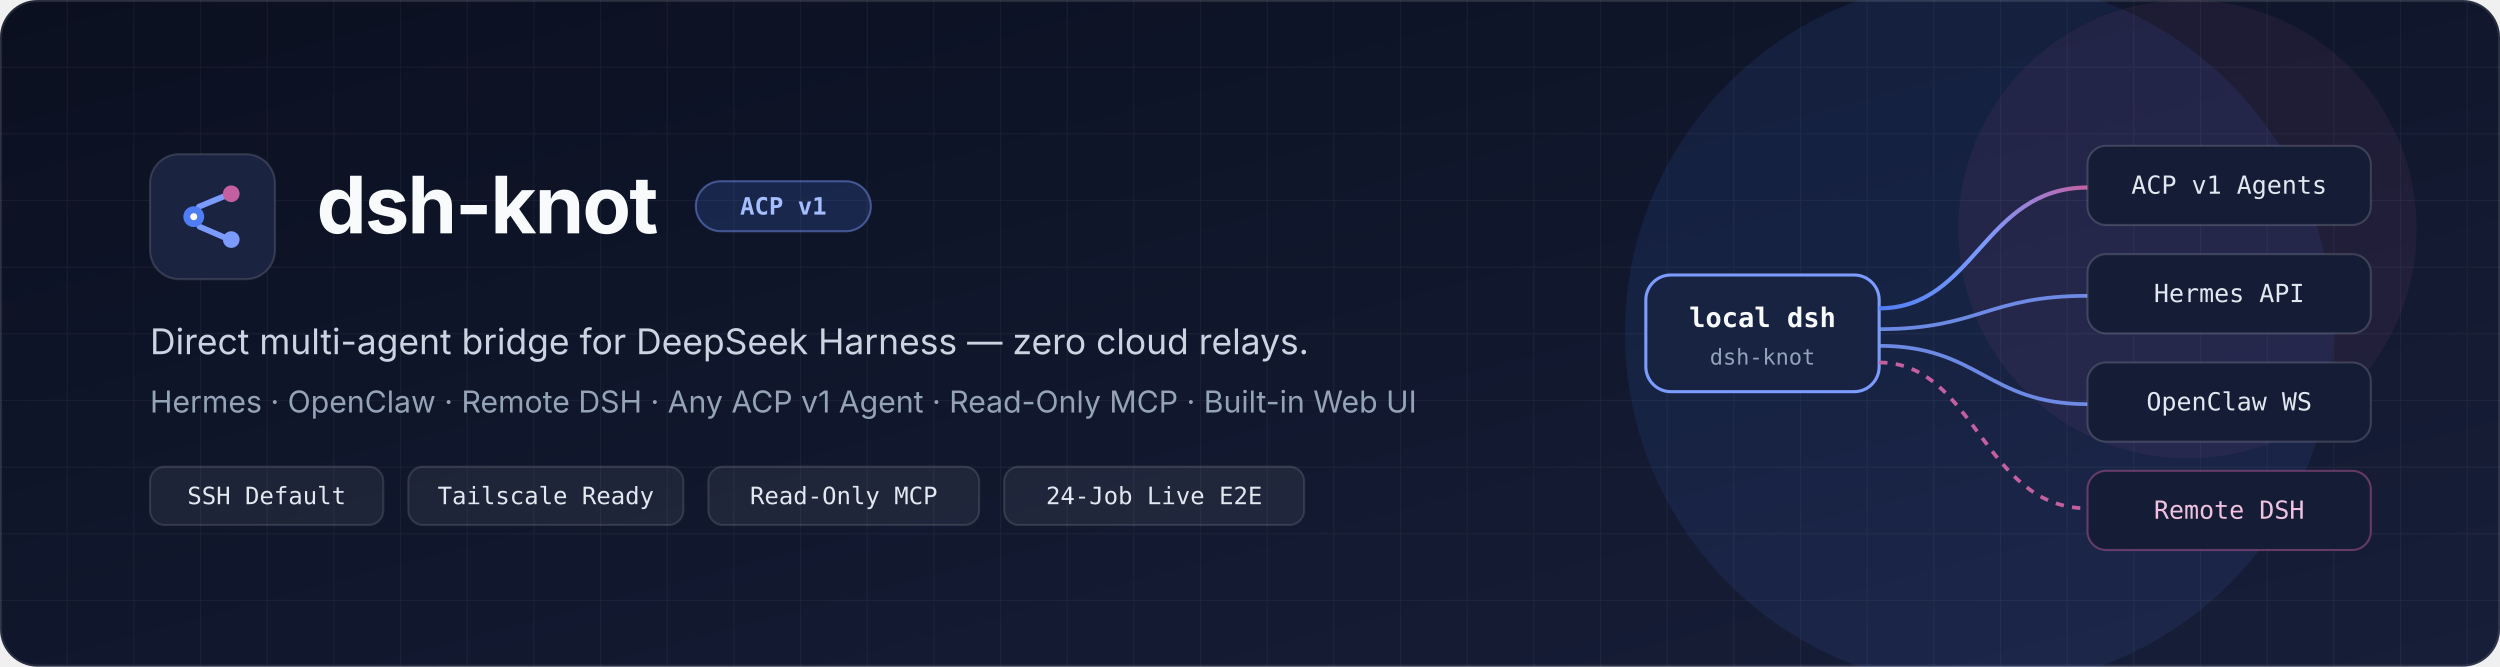
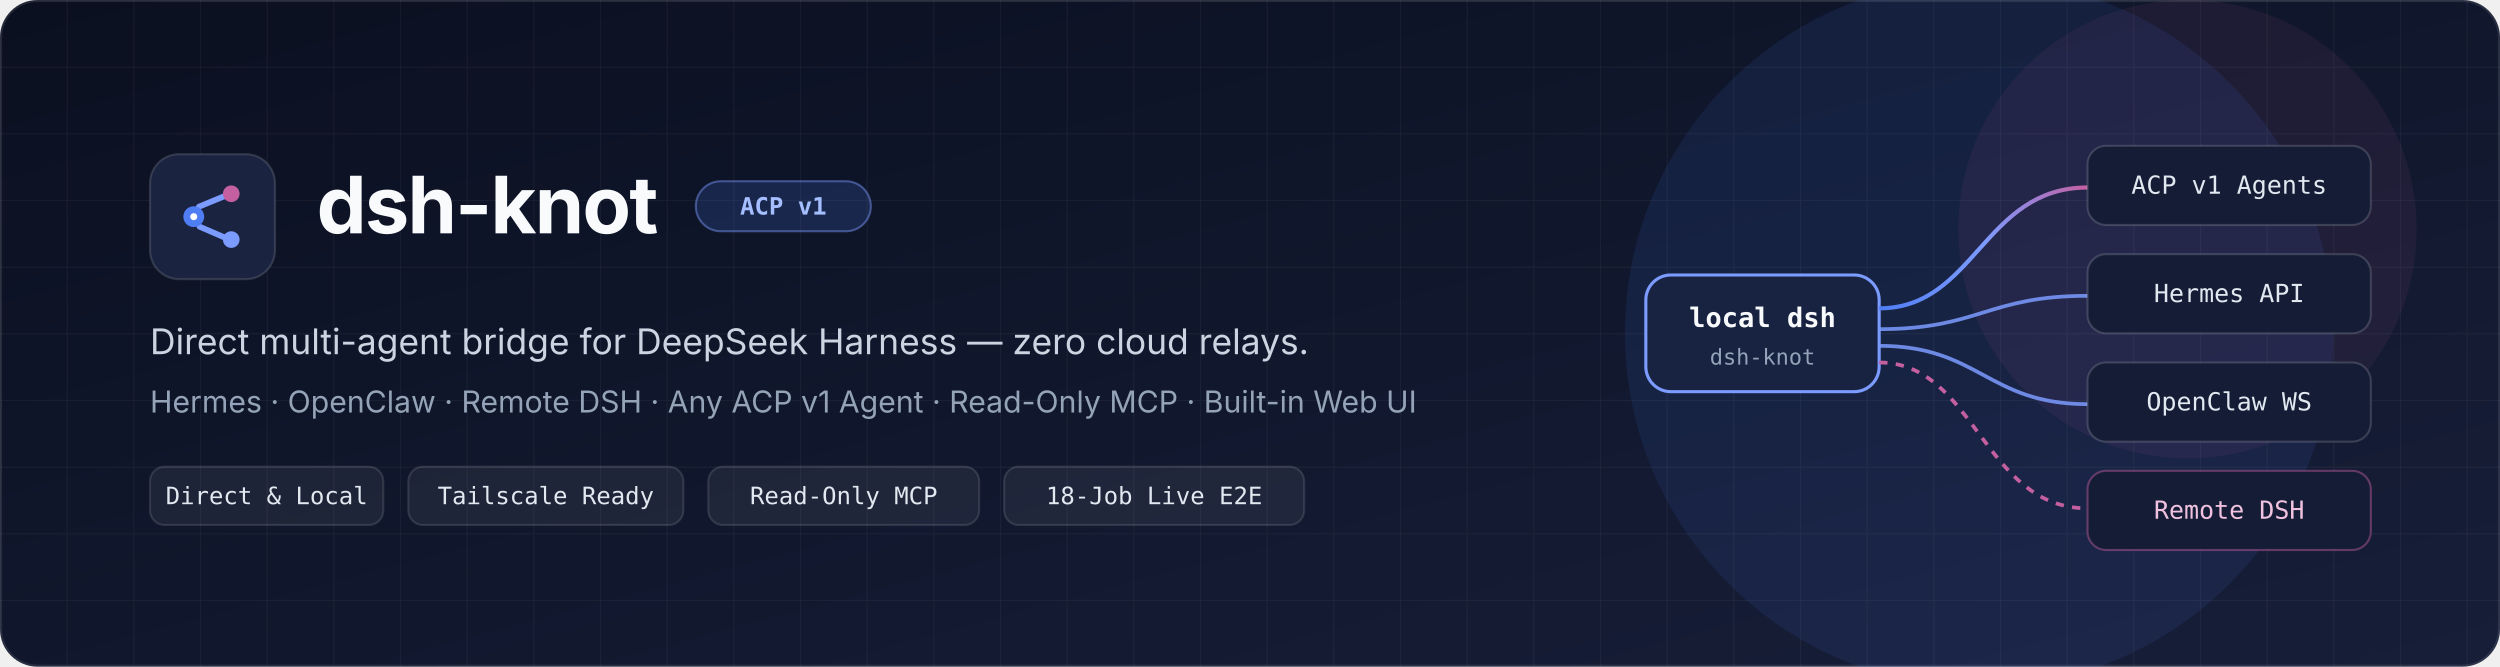
<svg xmlns="http://www.w3.org/2000/svg" viewBox="0 0 1200 320" width="1200" height="320" role="img" aria-label="dsh-knot banner">
  <defs>
    <linearGradient id="bg" x1="0" y1="0" x2="1" y2="1">
      <stop offset="0%" stop-color="#0B1020" />
      <stop offset="55%" stop-color="#11182E" />
      <stop offset="100%" stop-color="#171E38" />
    </linearGradient>
    <linearGradient id="accent" x1="0" y1="0" x2="1" y2="0">
      <stop offset="0%" stop-color="#4F7DF3" />
      <stop offset="50%" stop-color="#7C9BFF" />
      <stop offset="100%" stop-color="#C45FA0" />
    </linearGradient>
    <pattern id="grid" width="32" height="32" patternUnits="userSpaceOnUse">
      <path d="M 32 0 L 0 0 0 32" fill="none" stroke="#FFFFFF" stroke-opacity="0.045" stroke-width="1" />
    </pattern>
  </defs>
  <rect width="1200" height="320" rx="18" fill="url(#bg)" />
  <rect width="1200" height="320" rx="18" fill="url(#grid)" />
  <rect x="0.5" y="0.5" width="1199" height="319" rx="17.5" fill="none" stroke="#FFFFFF" stroke-opacity="0.1" />
  <circle cx="950" cy="160" r="170" fill="#4F7DF3" fill-opacity="0.10" />
  <circle cx="1050" cy="110" r="110" fill="#C45FA0" fill-opacity="0.08" />
  <g transform="translate(72, 74)">
    <rect width="60" height="60" rx="14" fill="#1A2340" stroke="#FFFFFF" stroke-opacity="0.14" />
    <g transform="translate(12, 12)">
      <path d="M11.5 13.2 24.6 7.8M11.8 22.8l12.5 5.4" fill="none" stroke="#7C9BFF" stroke-width="2.8" stroke-linecap="round" />
      <circle cx="9" cy="18" r="5" fill="#4F7DF3" />
      <circle cx="27" cy="7" r="4" fill="#C45FA0" />
      <circle cx="27" cy="29" r="4" fill="#7C9BFF" />
      <circle cx="9" cy="18" r="1.7" fill="#FFFFFF" />
    </g>
    <text x="80" y="38" fill="#F8FAFC" font-family="-apple-system, BlinkMacSystemFont, 'Segoe UI', Inter, sans-serif" font-size="38" font-weight="700" letter-spacing="-0.8">dsh-knot</text>
    <rect x="262" y="13" width="84" height="24" rx="12" fill="#4F7DF3" fill-opacity="0.18" stroke="#7C9BFF" stroke-opacity="0.45" />
    <text x="304" y="29" text-anchor="middle" fill="#A5BEFF" font-family="ui-monospace, SFMono-Regular, Menlo, monospace" font-size="11.5" font-weight="600">ACP v1</text>
    <text x="0" y="96" fill="#CBD5E1" font-family="-apple-system, BlinkMacSystemFont, 'Segoe UI', Inter, sans-serif" font-size="17">
      Direct multi-agent bridge for DeepSeek Harness — zero cloud relays.
    </text>
    <text x="0" y="124" fill="#94A3B8" font-family="-apple-system, BlinkMacSystemFont, 'Segoe UI', Inter, sans-serif" font-size="14.5">
      Hermes · OpenClaw · Remote DSH · Any ACP v1 Agent · Read-Only MCP · Built-in Web UI
    </text>
    <g transform="translate(0, 150)" font-family="ui-monospace, SFMono-Regular, Menlo, monospace" font-size="11.5">
      <rect x="0" y="0" width="112" height="28" rx="7" fill="#FFFFFF" fill-opacity="0.06" stroke="#FFFFFF" stroke-opacity="0.12" />
-       <text x="56" y="18" text-anchor="middle" fill="#E2E8F0">SSH Default</text>
+       <text x="56" y="18" text-anchor="middle" fill="#E2E8F0">Direct &amp; Local</text>
      <rect x="124" y="0" width="132" height="28" rx="7" fill="#FFFFFF" fill-opacity="0.06" stroke="#FFFFFF" stroke-opacity="0.12" />
      <text x="190" y="18" text-anchor="middle" fill="#E2E8F0">Tailscale Ready</text>
      <rect x="268" y="0" width="130" height="28" rx="7" fill="#FFFFFF" fill-opacity="0.06" stroke="#FFFFFF" stroke-opacity="0.12" />
      <text x="333" y="18" text-anchor="middle" fill="#E2E8F0">Read-Only MCP</text>
      <rect x="410" y="0" width="144" height="28" rx="7" fill="#FFFFFF" fill-opacity="0.06" stroke="#FFFFFF" stroke-opacity="0.12" />
-       <text x="482" y="18" text-anchor="middle" fill="#E2E8F0">24-Job Live E2E</text>
+       <text x="482" y="18" text-anchor="middle" fill="#E2E8F0">18-Job Live E2E</text>
    </g>
  </g>
  <g transform="translate(790, 62)" font-family="ui-monospace, SFMono-Regular, Menlo, monospace">
    <rect x="0" y="70" width="112" height="56" rx="12" fill="#182342" stroke="#7C9BFF" stroke-width="1.5" />
    <text x="56" y="95" text-anchor="middle" fill="#F8FAFC" font-size="13" font-weight="700">local dsh</text>
    <text x="56" y="113" text-anchor="middle" fill="#94A3B8" font-size="10.5">dsh-knot</text>
    <path d="M112 86 C158 86, 162 28, 212 28" fill="none" stroke="url(#accent)" stroke-width="2" />
    <path d="M112 96 C160 96, 164 80, 212 80" fill="none" stroke="#7C9BFF" stroke-width="1.8" stroke-opacity="0.85" />
    <path d="M112 104 C160 104, 164 132, 212 132" fill="none" stroke="#7C9BFF" stroke-width="1.8" stroke-opacity="0.85" />
    <path d="M112 112 C158 112, 162 182, 212 182" fill="none" stroke="#C45FA0" stroke-width="1.8" stroke-dasharray="4 4" />
    <rect x="212" y="8" width="136" height="38" rx="9" fill="#151D36" stroke="#FFFFFF" stroke-opacity="0.16" />
    <text x="280" y="31" text-anchor="middle" fill="#E2E8F0" font-size="12">ACP v1 Agents</text>
    <rect x="212" y="60" width="136" height="38" rx="9" fill="#151D36" stroke="#FFFFFF" stroke-opacity="0.16" />
    <text x="280" y="83" text-anchor="middle" fill="#E2E8F0" font-size="12">Hermes API</text>
    <rect x="212" y="112" width="136" height="38" rx="9" fill="#151D36" stroke="#FFFFFF" stroke-opacity="0.16" />
    <text x="280" y="135" text-anchor="middle" fill="#E2E8F0" font-size="12">OpenClaw WS</text>
    <rect x="212" y="164" width="136" height="38" rx="9" fill="#151D36" stroke="#C45FA0" stroke-opacity="0.45" />
    <text x="280" y="187" text-anchor="middle" fill="#F1C2DF" font-size="12">Remote DSH</text>
  </g>
</svg>
